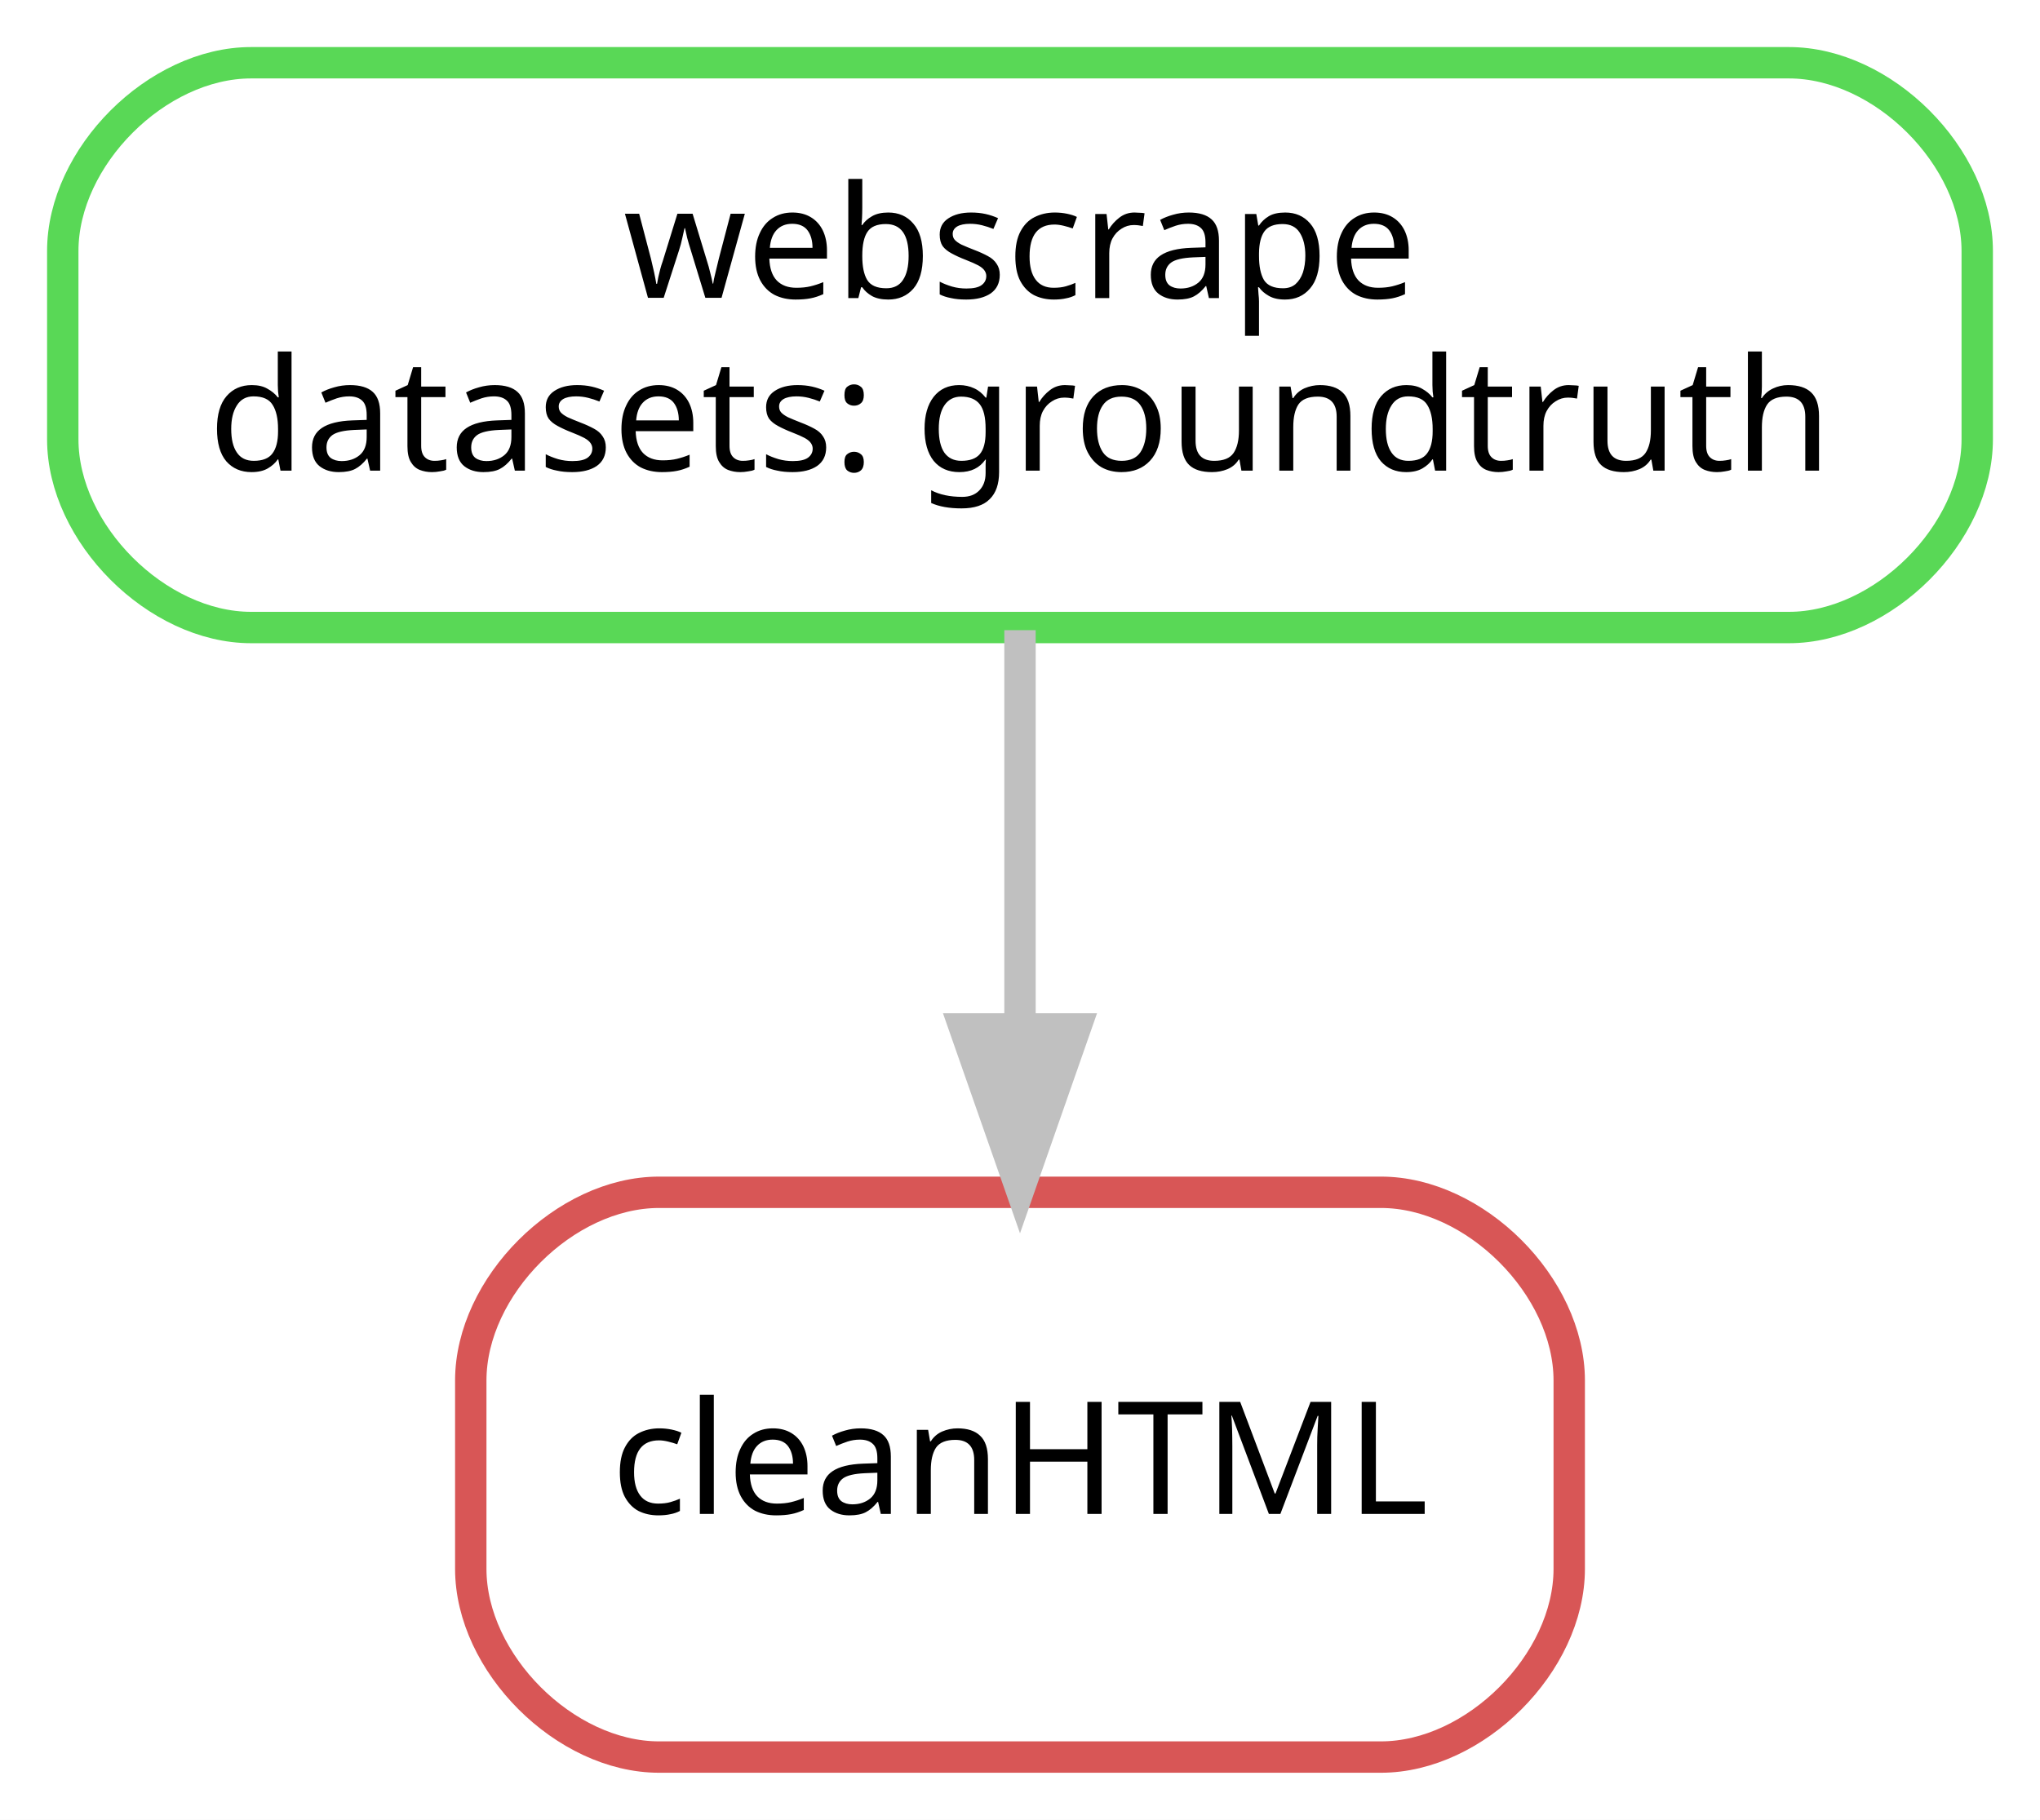
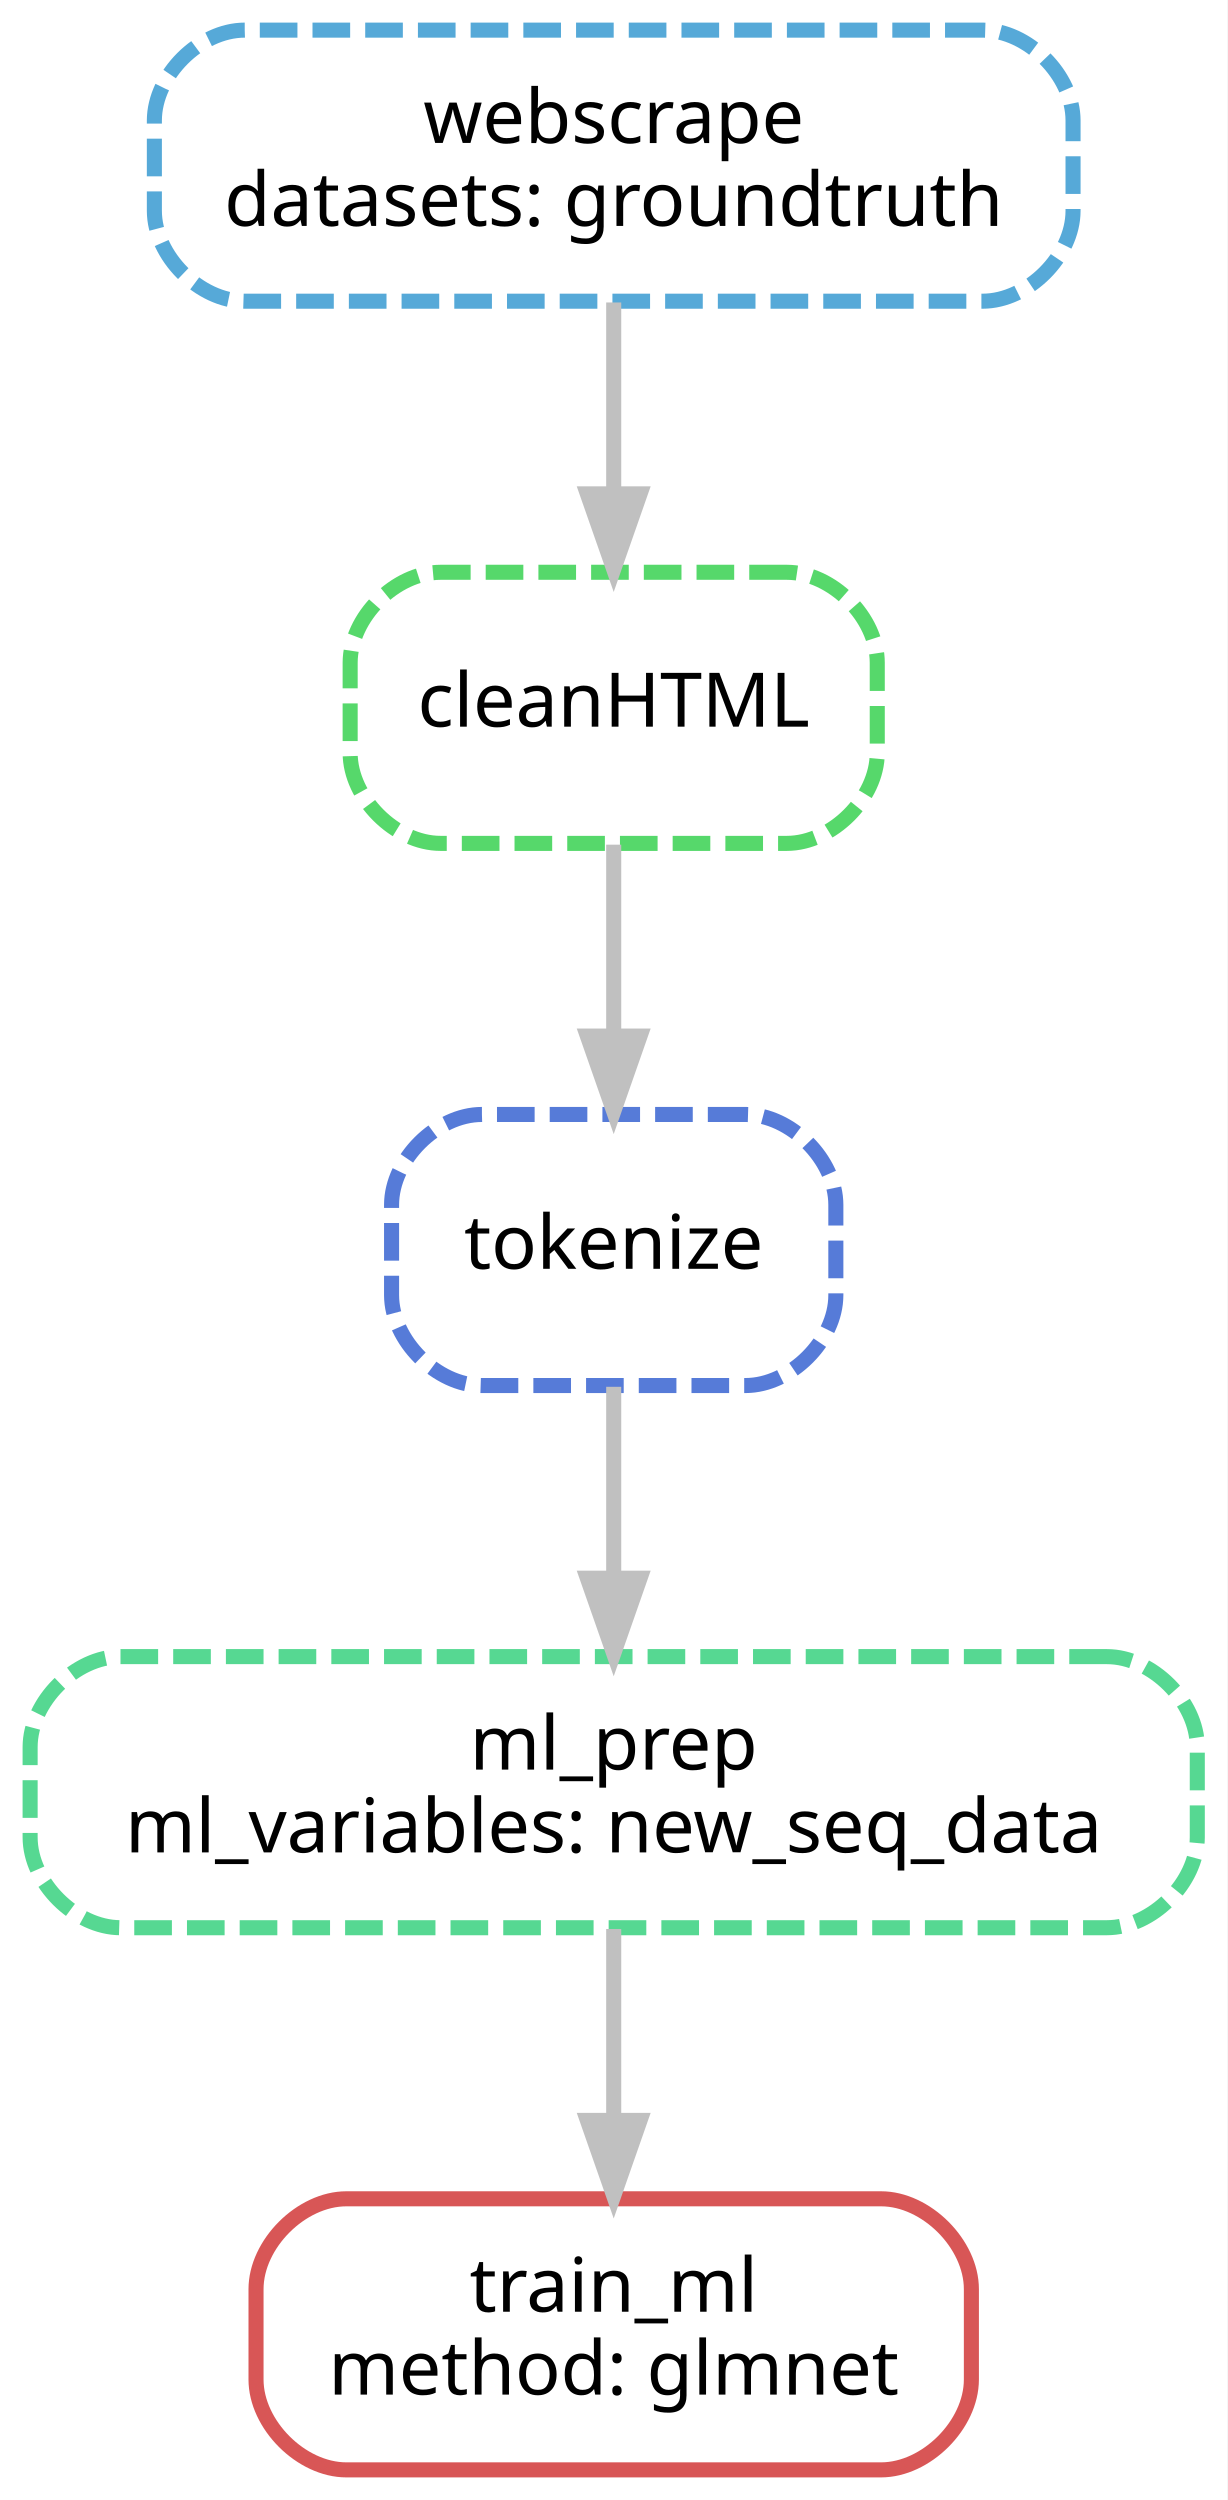
- <svg xmlns="http://www.w3.org/2000/svg" width="130pt" height="116pt" viewBox="0.00 0.00 130.00 116.00">
-   <g id="graph0" class="graph" transform="scale(1 1) rotate(0) translate(4 112)">
-     <polygon fill="#ffffff" stroke="transparent" points="-4,4 -4,-112 126,-112 126,4 -4,4" />
+ <svg xmlns="http://www.w3.org/2000/svg" width="163pt" height="332pt" viewBox="0.00 0.00 163.00 332.00">
+   <g id="graph0" class="graph" transform="scale(1 1) rotate(0) translate(4 328)">
+     <polygon fill="#ffffff" stroke="transparent" points="-4,4 -4,-328 159,-328 159,4 -4,4" />
    <g id="node1" class="node">
-       <path fill="none" stroke="#d85656" stroke-width="2" d="M84,-36C84,-36 38,-36 38,-36 32,-36 26,-30 26,-24 26,-24 26,-12 26,-12 26,-6 32,0 38,0 38,0 84,0 84,0 90,0 96,-6 96,-12 96,-12 96,-24 96,-24 96,-30 90,-36 84,-36" />
-       <text text-anchor="middle" x="61" y="-15.5" font-family="sans" font-size="10.00" fill="#000000">cleanHTML</text>
+       <path fill="none" stroke="#d85656" stroke-width="2" d="M113,-36C113,-36 42,-36 42,-36 36,-36 30,-30 30,-24 30,-24 30,-12 30,-12 30,-6 36,0 42,0 42,0 113,0 113,0 119,0 125,-6 125,-12 125,-12 125,-24 125,-24 125,-30 119,-36 113,-36" />
+       <text text-anchor="middle" x="77.5" y="-21" font-family="sans" font-size="10.00" fill="#000000">train_ml</text>
+       <text text-anchor="middle" x="77.5" y="-10" font-family="sans" font-size="10.00" fill="#000000">method: glmnet</text>
    </g>
    <g id="node2" class="node">
-       <path fill="none" stroke="#59d856" stroke-width="2" d="M110,-108C110,-108 12,-108 12,-108 6,-108 0,-102 0,-96 0,-96 0,-84 0,-84 0,-78 6,-72 12,-72 12,-72 110,-72 110,-72 116,-72 122,-78 122,-84 122,-84 122,-96 122,-96 122,-102 116,-108 110,-108" />
-       <text text-anchor="middle" x="61" y="-93" font-family="sans" font-size="10.00" fill="#000000">webscrape</text>
-       <text text-anchor="middle" x="61" y="-82" font-family="sans" font-size="10.00" fill="#000000">datasets: groundtruth</text>
+       <path fill="none" stroke="#56d892" stroke-width="2" stroke-dasharray="5,2" d="M143,-108C143,-108 12,-108 12,-108 6,-108 0,-102 0,-96 0,-96 0,-84 0,-84 0,-78 6,-72 12,-72 12,-72 143,-72 143,-72 149,-72 155,-78 155,-84 155,-84 155,-96 155,-96 155,-102 149,-108 143,-108" />
+       <text text-anchor="middle" x="77.5" y="-93" font-family="sans" font-size="10.00" fill="#000000">ml_prep</text>
+       <text text-anchor="middle" x="77.5" y="-82" font-family="sans" font-size="10.00" fill="#000000">ml_variables: new_seq_data</text>
    </g>
    <g id="edge1" class="edge">
-       <path fill="none" stroke="#c0c0c0" stroke-width="2" d="M61,-71.831C61,-64.131 61,-54.974 61,-46.417" />
-       <polygon fill="#c0c0c0" stroke="#c0c0c0" stroke-width="2" points="64.5,-46.413 61,-36.413 57.5,-46.413 64.5,-46.413" />
+       <path fill="none" stroke="#c0c0c0" stroke-width="2" d="M77.5,-71.831C77.5,-64.131 77.5,-54.974 77.5,-46.417" />
+       <polygon fill="#c0c0c0" stroke="#c0c0c0" stroke-width="2" points="81,-46.413 77.5,-36.413 74,-46.413 81,-46.413" />
+     </g>
+     <g id="node3" class="node">
+       <path fill="none" stroke="#567bd8" stroke-width="2" stroke-dasharray="5,2" d="M95,-180C95,-180 60,-180 60,-180 54,-180 48,-174 48,-168 48,-168 48,-156 48,-156 48,-150 54,-144 60,-144 60,-144 95,-144 95,-144 101,-144 107,-150 107,-156 107,-156 107,-168 107,-168 107,-174 101,-180 95,-180" />
+       <text text-anchor="middle" x="77.5" y="-159.5" font-family="sans" font-size="10.00" fill="#000000">tokenize</text>
+     </g>
+     <g id="edge2" class="edge">
+       <path fill="none" stroke="#c0c0c0" stroke-width="2" d="M77.5,-143.831C77.5,-136.131 77.5,-126.974 77.5,-118.417" />
+       <polygon fill="#c0c0c0" stroke="#c0c0c0" stroke-width="2" points="81,-118.413 77.5,-108.413 74,-118.413 81,-118.413" />
+     </g>
+     <g id="node4" class="node">
+       <path fill="none" stroke="#56d86b" stroke-width="2" stroke-dasharray="5,2" d="M100.5,-252C100.5,-252 54.5,-252 54.5,-252 48.5,-252 42.5,-246 42.5,-240 42.5,-240 42.5,-228 42.5,-228 42.5,-222 48.5,-216 54.5,-216 54.5,-216 100.5,-216 100.5,-216 106.5,-216 112.5,-222 112.5,-228 112.5,-228 112.5,-240 112.5,-240 112.5,-246 106.5,-252 100.5,-252" />
+       <text text-anchor="middle" x="77.5" y="-231.5" font-family="sans" font-size="10.00" fill="#000000">cleanHTML</text>
+     </g>
+     <g id="edge3" class="edge">
+       <path fill="none" stroke="#c0c0c0" stroke-width="2" d="M77.5,-215.831C77.5,-208.131 77.5,-198.974 77.5,-190.417" />
+       <polygon fill="#c0c0c0" stroke="#c0c0c0" stroke-width="2" points="81,-190.413 77.5,-180.413 74,-190.413 81,-190.413" />
+     </g>
+     <g id="node5" class="node">
+       <path fill="none" stroke="#56a9d8" stroke-width="2" stroke-dasharray="5,2" d="M126.5,-324C126.5,-324 28.5,-324 28.5,-324 22.5,-324 16.5,-318 16.5,-312 16.5,-312 16.5,-300 16.5,-300 16.5,-294 22.5,-288 28.5,-288 28.5,-288 126.5,-288 126.5,-288 132.5,-288 138.5,-294 138.5,-300 138.5,-300 138.5,-312 138.5,-312 138.5,-318 132.5,-324 126.5,-324" />
+       <text text-anchor="middle" x="77.5" y="-309" font-family="sans" font-size="10.00" fill="#000000">webscrape</text>
+       <text text-anchor="middle" x="77.5" y="-298" font-family="sans" font-size="10.00" fill="#000000">datasets: groundtruth</text>
+     </g>
+     <g id="edge4" class="edge">
+       <path fill="none" stroke="#c0c0c0" stroke-width="2" d="M77.5,-287.831C77.5,-280.131 77.5,-270.974 77.5,-262.417" />
+       <polygon fill="#c0c0c0" stroke="#c0c0c0" stroke-width="2" points="81,-262.413 77.5,-252.413 74,-262.413 81,-262.413" />
    </g>
  </g>
</svg>
